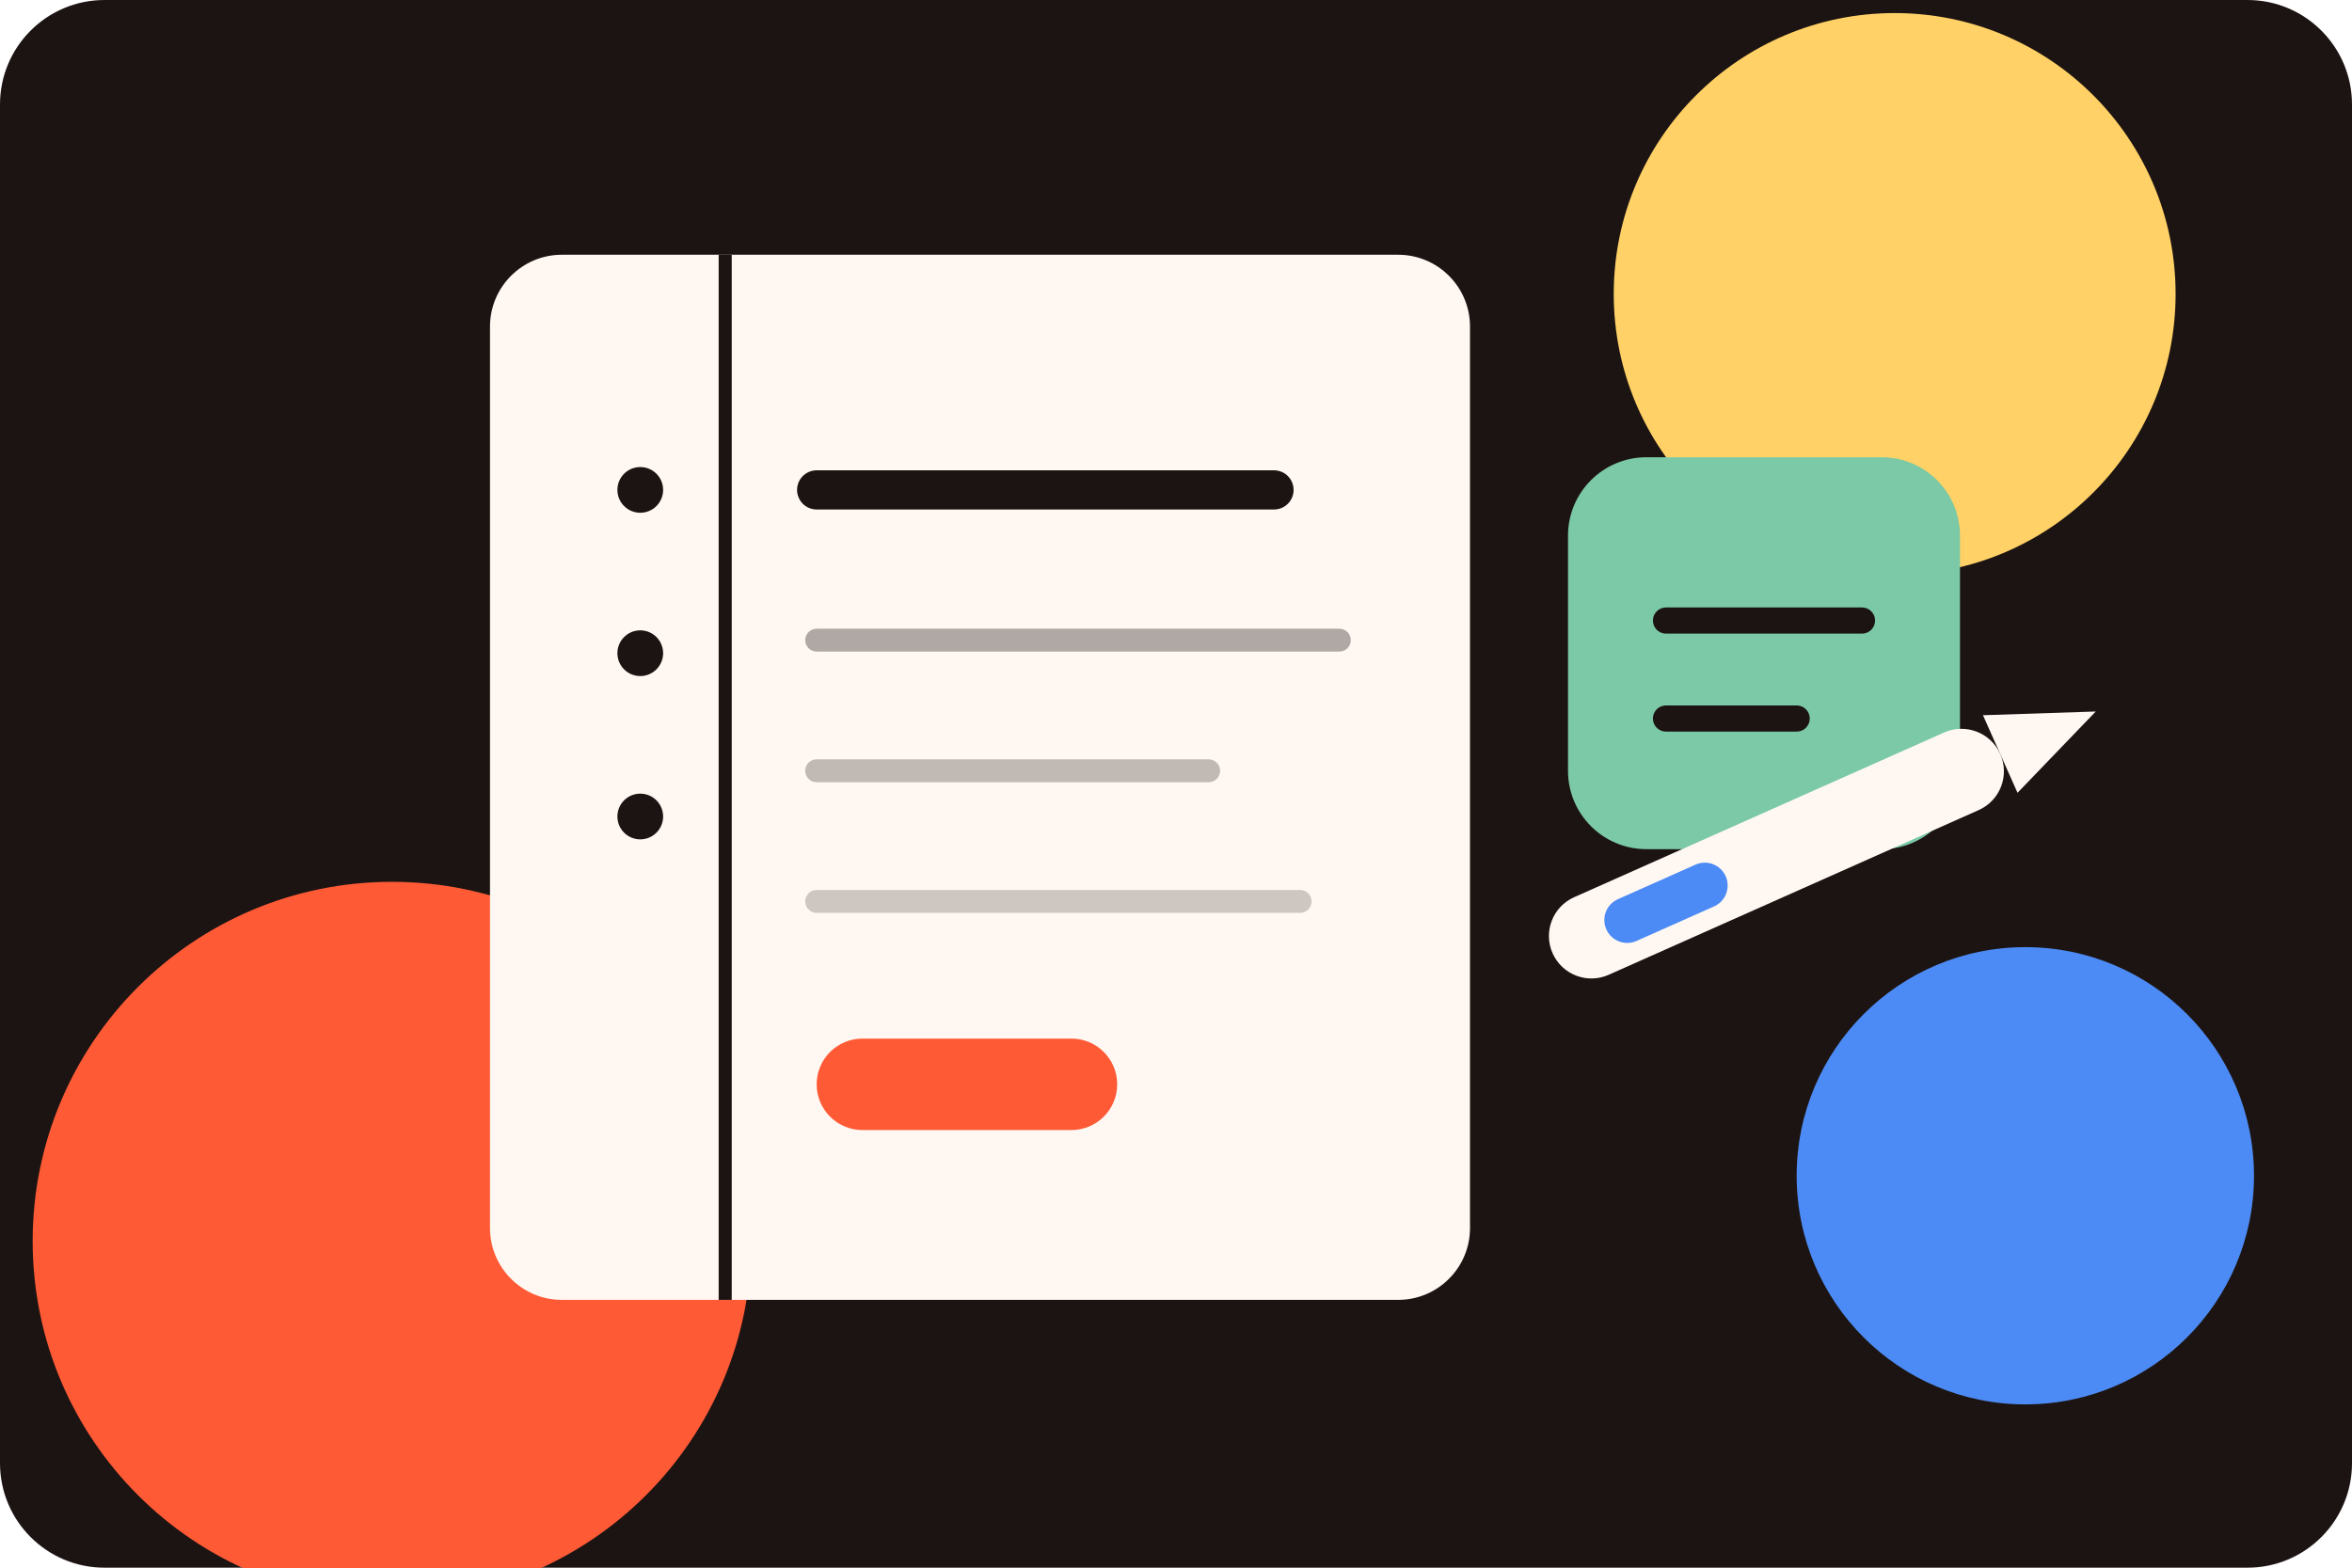
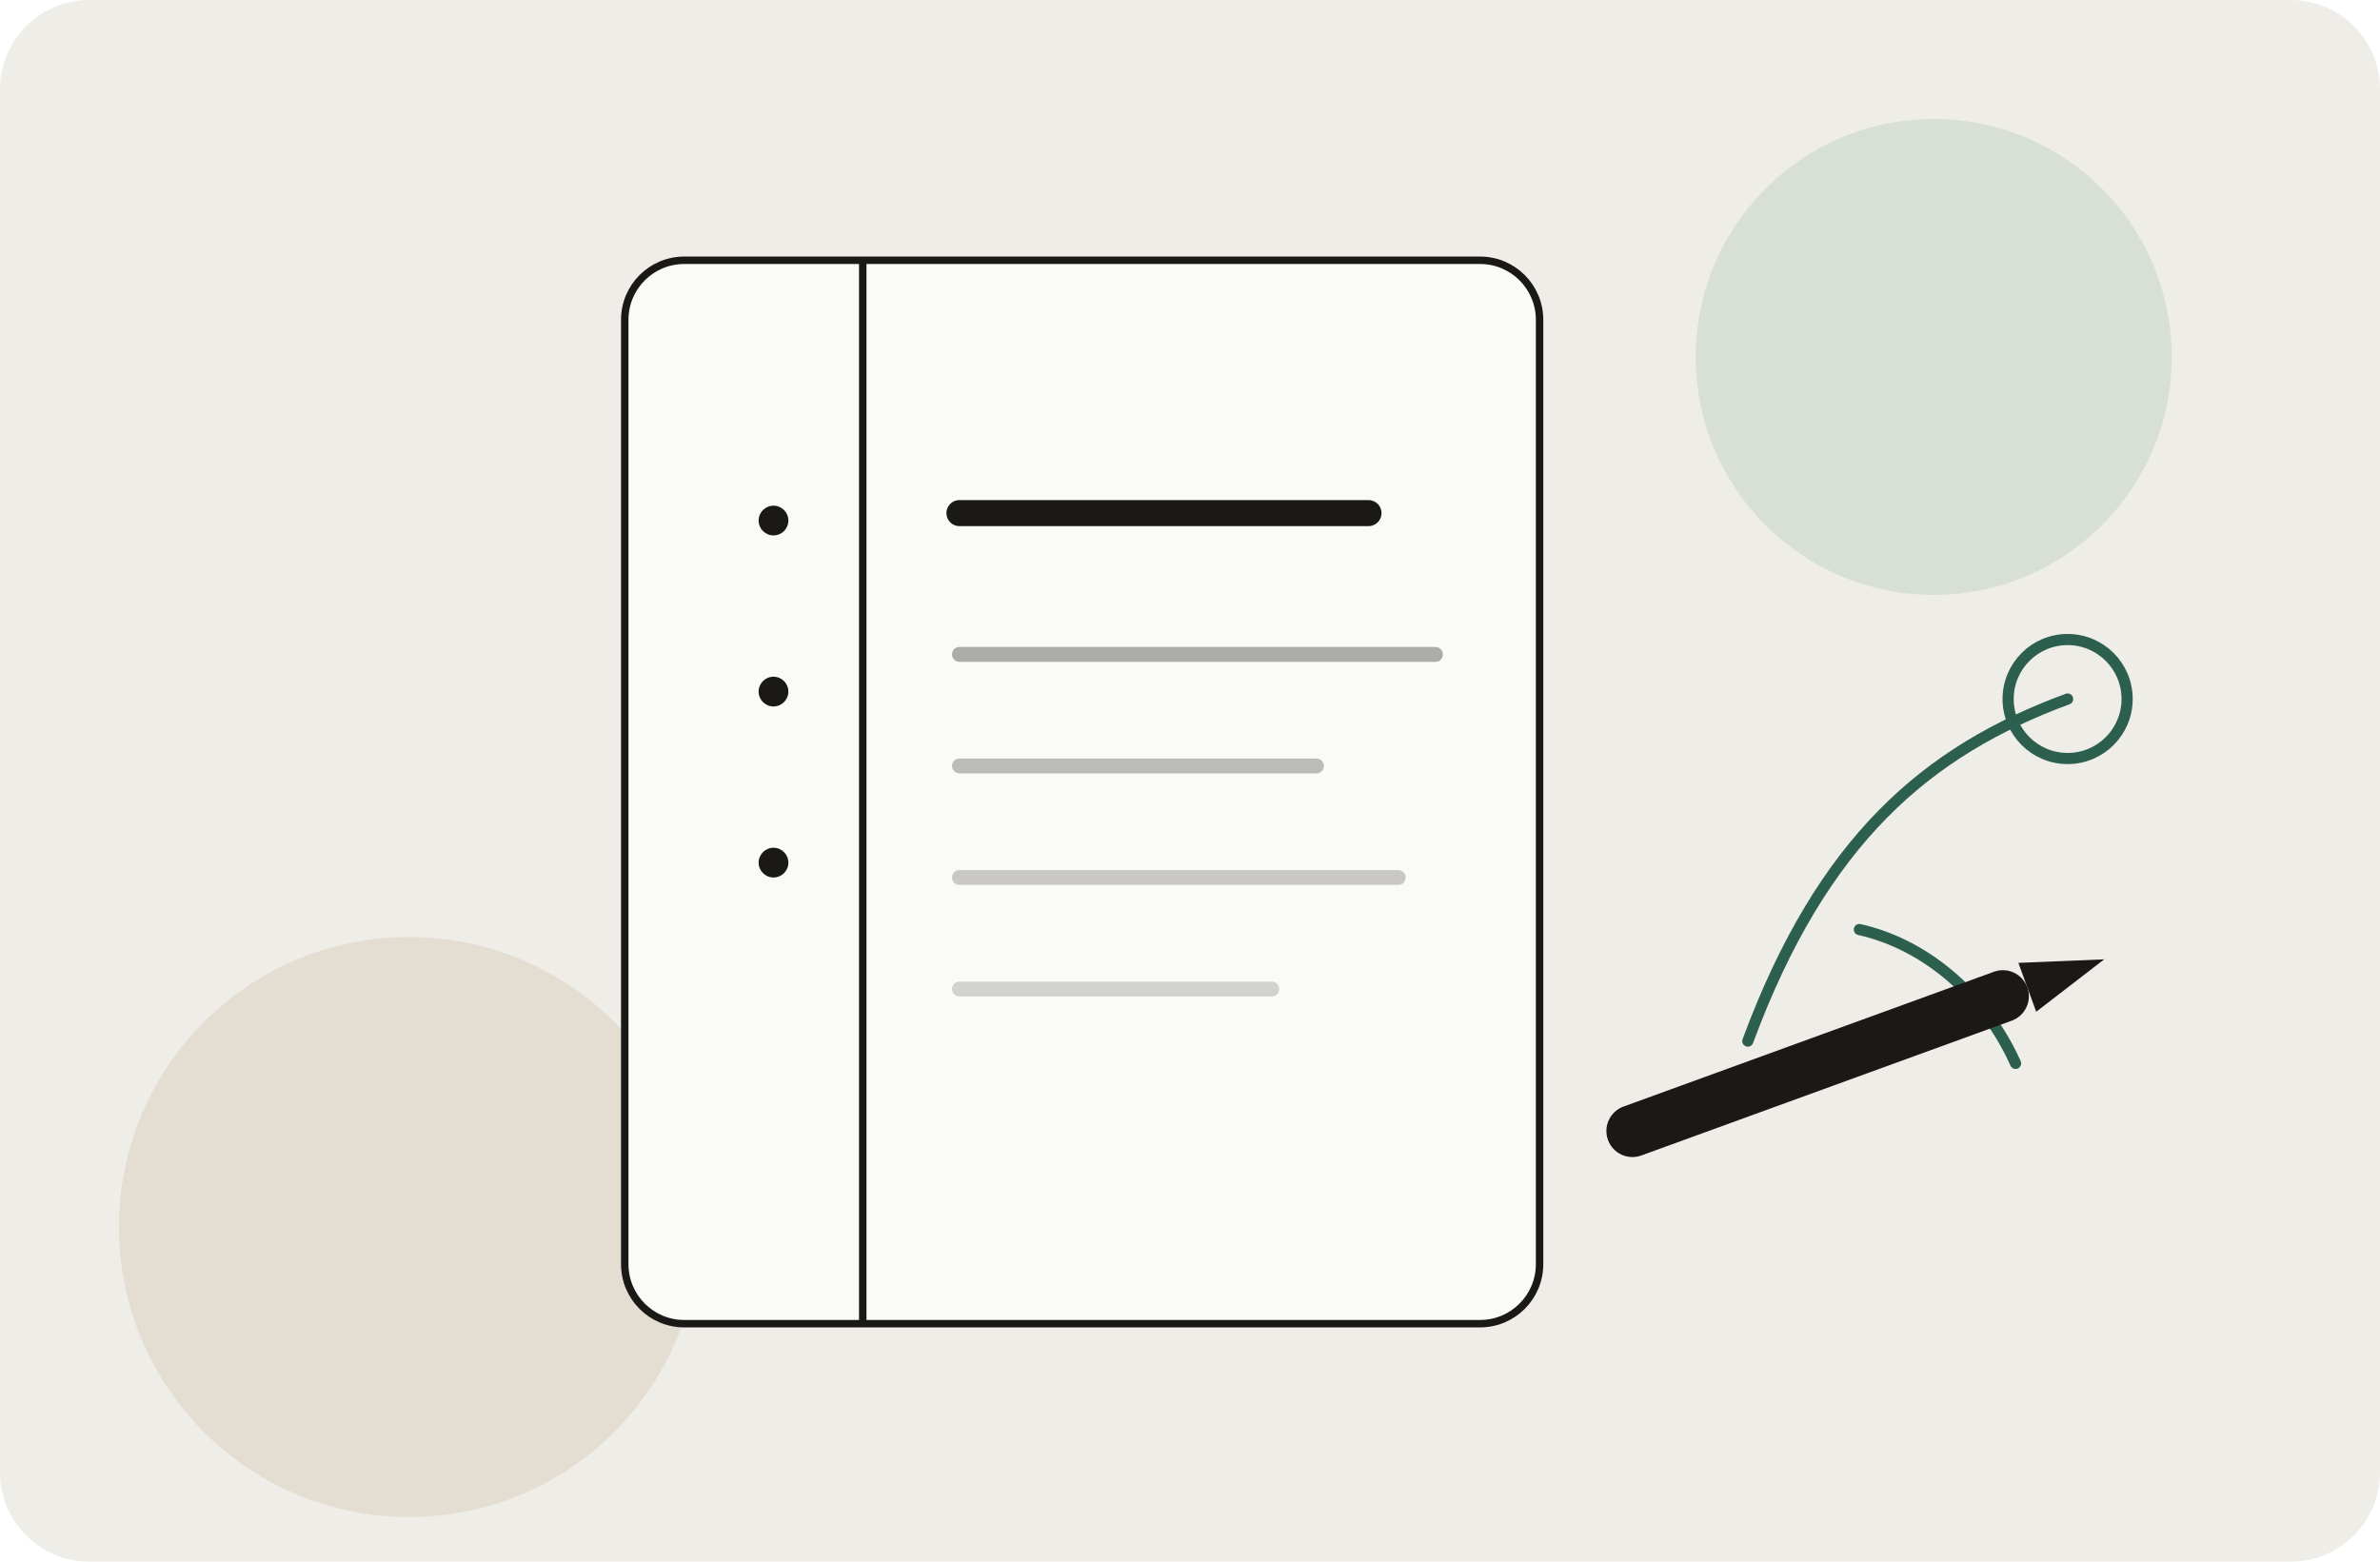
- <svg xmlns="http://www.w3.org/2000/svg" viewBox="0 0 720 480" fill="none" aria-hidden="true">
-   <rect width="720" height="480" rx="32" fill="#1C1412" />
-   <circle cx="580" cy="90" r="86" fill="#FFD166" />
-   <circle cx="120" cy="380" r="110" fill="#FF5A36" />
-   <circle cx="620" cy="360" r="70" fill="#4C8BF5" />
-   <rect x="150" y="78" width="300" height="320" rx="22" fill="#FFF8F2" />
-   <path d="M222 78v320" stroke="#1C1412" stroke-width="4" />
-   <circle cx="196" cy="150" r="7" fill="#1C1412" />
-   <circle cx="196" cy="200" r="7" fill="#1C1412" />
-   <circle cx="196" cy="250" r="7" fill="#1C1412" />
-   <path d="M250 150h140" stroke="#1C1412" stroke-width="12" stroke-linecap="round" />
-   <path d="M250 196h160" stroke="#1C1412" stroke-width="7" stroke-linecap="round" opacity=".35" />
-   <path d="M250 236h120" stroke="#1C1412" stroke-width="7" stroke-linecap="round" opacity=".28" />
-   <path d="M250 276h148" stroke="#1C1412" stroke-width="7" stroke-linecap="round" opacity=".22" />
-   <rect x="250" y="318" width="92" height="28" rx="14" fill="#FF5A36" />
-   <rect x="480" y="140" width="120" height="120" rx="24" fill="#7BC9A6" />
-   <path d="M510 190h60M510 220h40" stroke="#1C1412" stroke-width="8" stroke-linecap="round" />
-   <g transform="translate(470 280) rotate(-24)">
-     <rect width="150" height="26" rx="13" fill="#FFF8F2" />
-     <path d="M150 0 182 13 150 26Z" fill="#FFF8F2" />
-     <rect x="18" y="6" width="40" height="14" rx="7" fill="#4C8BF5" />
+ <svg xmlns="http://www.w3.org/2000/svg" viewBox="0 0 640 420" fill="none" aria-hidden="true">
+   <rect width="640" height="420" rx="24" fill="#EFEDE7" />
+   <circle cx="520" cy="96" r="64" fill="#D8E0D6" />
+   <circle cx="110" cy="330" r="78" fill="#E4DDD2" />
+   <rect x="168" y="70" width="246" height="286" rx="16" fill="#FAFAF8" stroke="#1A1917" stroke-width="2" />
+   <path d="M232 70v286" stroke="#1A1917" stroke-width="2" />
+   <circle cx="208" cy="140" r="4" fill="#1A1917" />
+   <circle cx="208" cy="186" r="4" fill="#1A1917" />
+   <circle cx="208" cy="232" r="4" fill="#1A1917" />
+   <path d="M258 138h110" stroke="#1A1917" stroke-width="7" stroke-linecap="round" />
+   <path d="M258 176h128" stroke="#1A1917" stroke-width="4" stroke-linecap="round" opacity=".35" />
+   <path d="M258 206h96" stroke="#1A1917" stroke-width="4" stroke-linecap="round" opacity=".28" />
+   <path d="M258 236h118" stroke="#1A1917" stroke-width="4" stroke-linecap="round" opacity=".22" />
+   <path d="M258 266h84" stroke="#1A1917" stroke-width="4" stroke-linecap="round" opacity=".18" />
+   <path d="M470 280c20-54 48-78 86-92" stroke="#2C5F4E" stroke-width="3" stroke-linecap="round" />
+   <path d="M500 250c18 4 34 18 42 36" stroke="#2C5F4E" stroke-width="3" stroke-linecap="round" />
+   <circle cx="556" cy="188" r="16" stroke="#2C5F4E" stroke-width="3" />
+   <g transform="translate(430 300) rotate(-20)">
+     <rect width="120" height="14" rx="7" fill="#1A1917" />
+     <path d="M120 0 142 7 120 14Z" fill="#1A1917" />
  </g>
</svg>
